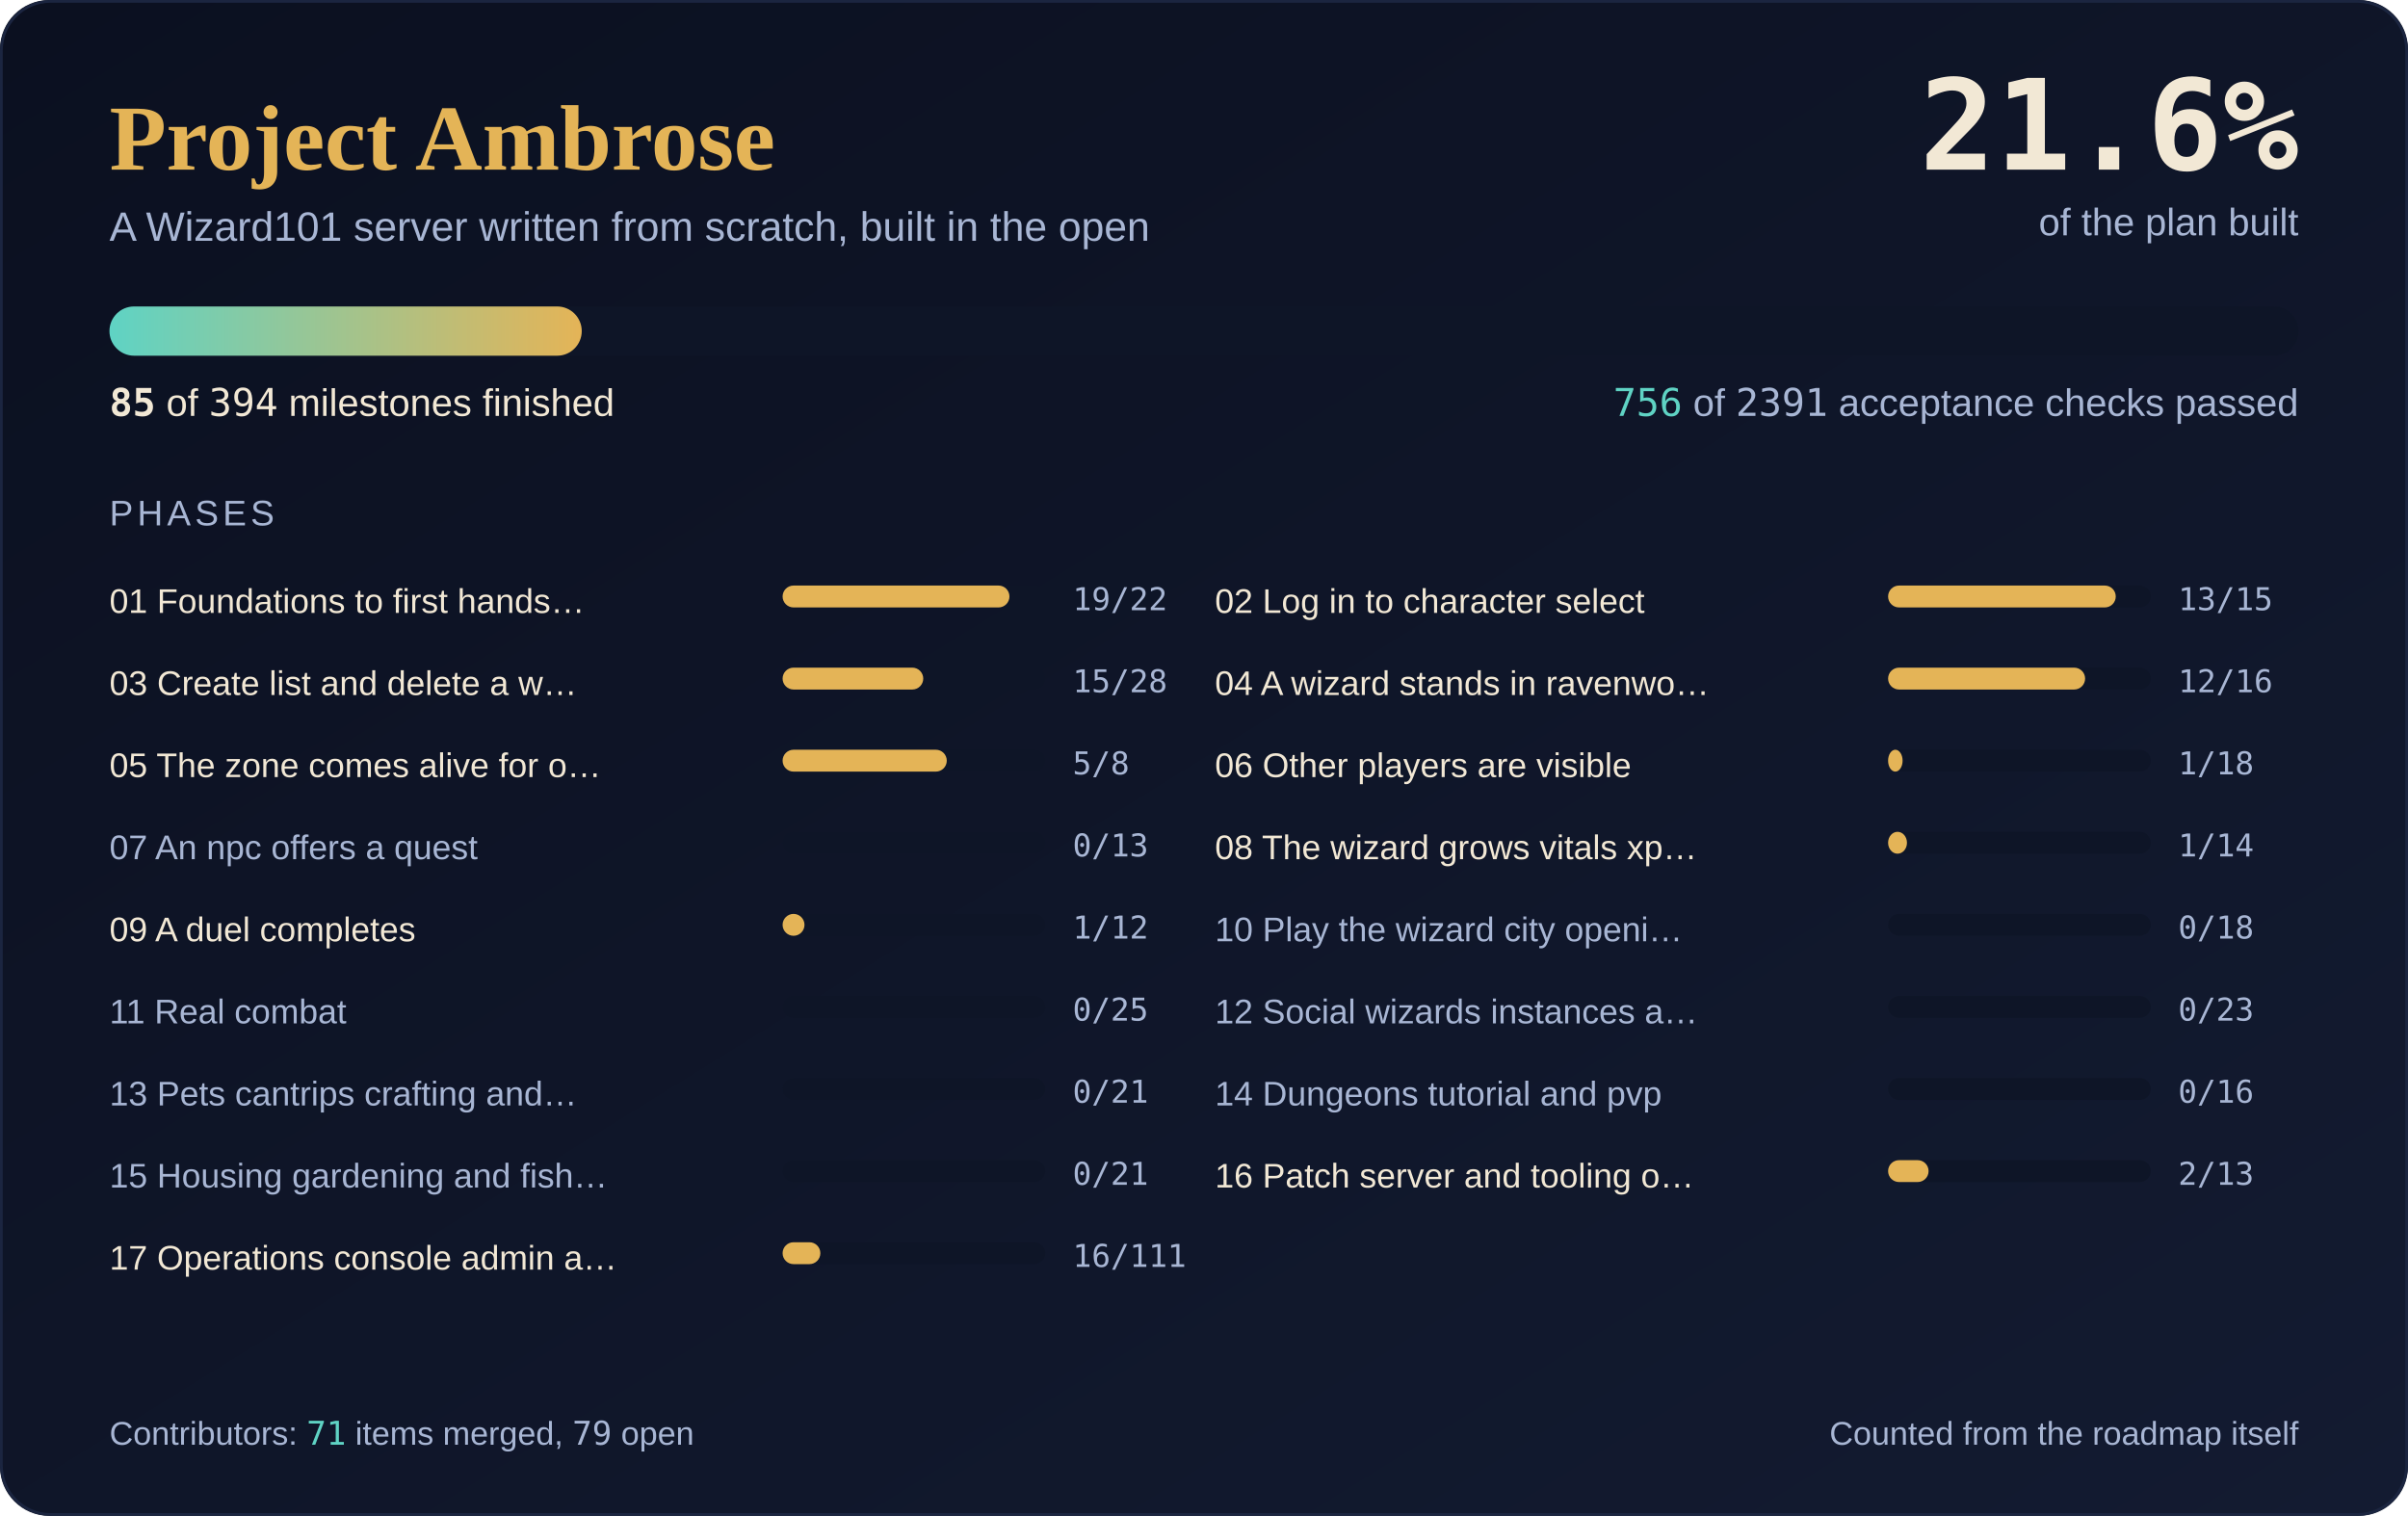
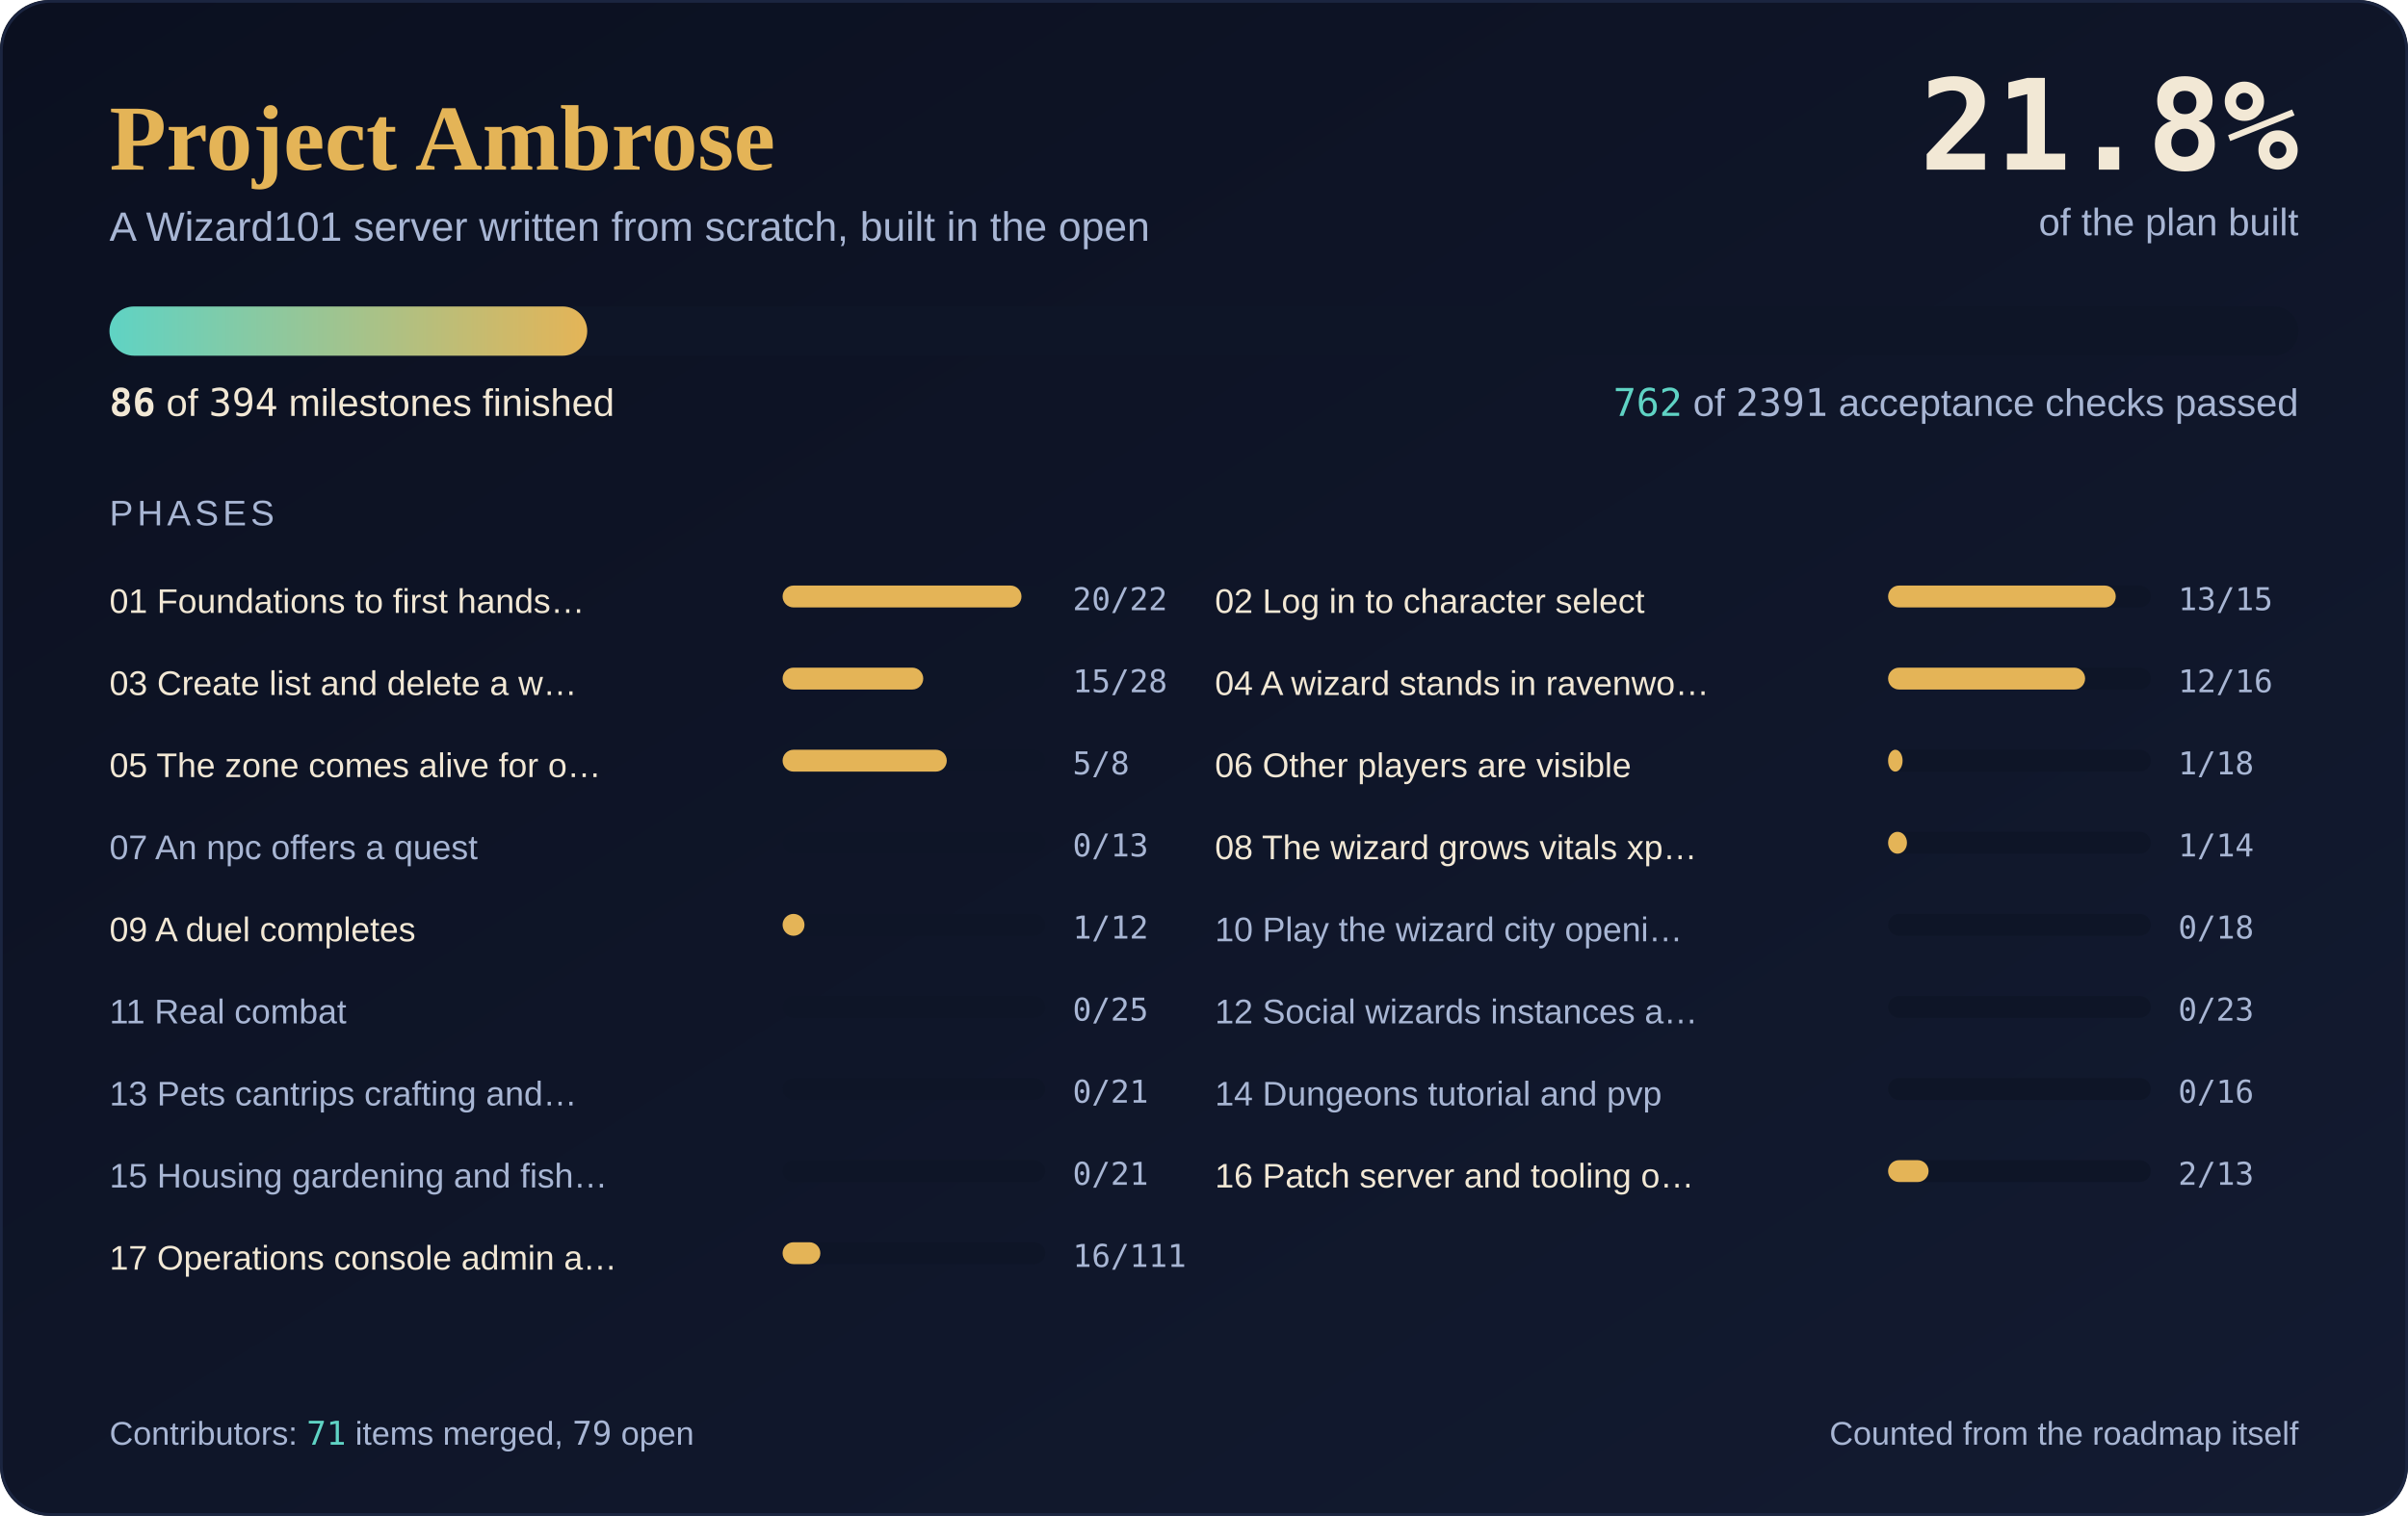
- <svg xmlns="http://www.w3.org/2000/svg" width="880" height="554" viewBox="0 0 880 554" role="img" aria-label="Project Ambrose progress: 85 of 394 milestones complete, 21.6 percent">
+ <svg xmlns="http://www.w3.org/2000/svg" width="880" height="554" viewBox="0 0 880 554" role="img" aria-label="Project Ambrose progress: 86 of 394 milestones complete, 21.8 percent">
  <defs>
    <linearGradient id="sky" x1="0" y1="0" x2="1" y2="1">
      <stop offset="0" stop-color="#0B1020" />
      <stop offset="1" stop-color="#131B31" />
    </linearGradient>
    <linearGradient id="fill" x1="0" y1="0" x2="1" y2="0">
      <stop offset="0" stop-color="#5FD3C4" />
      <stop offset="1" stop-color="#E4B457" />
    </linearGradient>
  </defs>
  <rect width="880" height="554" rx="18" fill="url(#sky)" />
  <rect x="0.5" y="0.5" width="879" height="553" rx="18" fill="none" stroke="#1B2540" />
  <text x="40" y="62" font-family="'Cormorant Garamond', Georgia, 'Times New Roman', serif" font-size="34" font-weight="600" fill="#E4B457">Project Ambrose</text>
  <text x="40" y="88" font-family="Karla, 'Segoe UI', 'Helvetica Neue', Arial, sans-serif" font-size="15" fill="#A8B6D4">A Wizard101 server written from scratch, built in the open</text>
-   <text x="840" y="62" text-anchor="end" font-family="'JetBrains Mono', Consolas, 'DejaVu Sans Mono', monospace" font-size="46" font-weight="700" fill="#F2E8D5">21.6%</text>
+   <text x="840" y="62" text-anchor="end" font-family="'JetBrains Mono', Consolas, 'DejaVu Sans Mono', monospace" font-size="46" font-weight="700" fill="#F2E8D5">21.8%</text>
  <text x="840" y="86" text-anchor="end" font-family="Karla, 'Segoe UI', 'Helvetica Neue', Arial, sans-serif" font-size="14" fill="#A8B6D4">of the plan built</text>
  <rect x="40" y="112" width="800" height="18" rx="9.0" fill="#0E1527" />
-   <rect x="40" y="112" width="172.6" height="18" rx="9.0" fill="url(#fill)" />
+   <rect x="40" y="112" width="174.6" height="18" rx="9.0" fill="url(#fill)" />
  <text x="40" y="152" font-family="Karla, 'Segoe UI', 'Helvetica Neue', Arial, sans-serif" font-size="14" fill="#F2E8D5">
-     <tspan font-family="'JetBrains Mono', Consolas, 'DejaVu Sans Mono', monospace" font-weight="700">85</tspan> of <tspan font-family="'JetBrains Mono', Consolas, 'DejaVu Sans Mono', monospace">394</tspan> milestones finished</text>
+     <tspan font-family="'JetBrains Mono', Consolas, 'DejaVu Sans Mono', monospace" font-weight="700">86</tspan> of <tspan font-family="'JetBrains Mono', Consolas, 'DejaVu Sans Mono', monospace">394</tspan> milestones finished</text>
  <text x="840" y="152" text-anchor="end" font-family="Karla, 'Segoe UI', 'Helvetica Neue', Arial, sans-serif" font-size="14" fill="#A8B6D4">
-     <tspan font-family="'JetBrains Mono', Consolas, 'DejaVu Sans Mono', monospace" fill="#5FD3C4">756</tspan> of <tspan font-family="'JetBrains Mono', Consolas, 'DejaVu Sans Mono', monospace">2391</tspan> acceptance checks passed</text>
+     <tspan font-family="'JetBrains Mono', Consolas, 'DejaVu Sans Mono', monospace" fill="#5FD3C4">762</tspan> of <tspan font-family="'JetBrains Mono', Consolas, 'DejaVu Sans Mono', monospace">2391</tspan> acceptance checks passed</text>
  <text x="40" y="192" font-family="Karla, 'Segoe UI', 'Helvetica Neue', Arial, sans-serif" font-size="13" fill="#A8B6D4" letter-spacing="1.5">PHASES</text>
  <text x="40" y="224" font-family="Karla, 'Segoe UI', 'Helvetica Neue', Arial, sans-serif" font-size="12.5" fill="#F2E8D5">01 Foundations to first hands…</text>
  <rect x="286" y="214" width="96" height="8" rx="4.0" fill="#0E1527" />
-   <rect x="286" y="214" width="82.9" height="8" rx="4.0" fill="#E4B457" />
-   <text x="392" y="223" font-family="'JetBrains Mono', Consolas, 'DejaVu Sans Mono', monospace" font-size="11.5" fill="#A8B6D4">19/22</text>
+   <rect x="286" y="214" width="87.3" height="8" rx="4.0" fill="#E4B457" />
+   <text x="392" y="223" font-family="'JetBrains Mono', Consolas, 'DejaVu Sans Mono', monospace" font-size="11.5" fill="#A8B6D4">20/22</text>
  <text x="444" y="224" font-family="Karla, 'Segoe UI', 'Helvetica Neue', Arial, sans-serif" font-size="12.5" fill="#F2E8D5">02 Log in to character select</text>
  <rect x="690" y="214" width="96" height="8" rx="4.0" fill="#0E1527" />
  <rect x="690" y="214" width="83.2" height="8" rx="4.0" fill="#E4B457" />
  <text x="796" y="223" font-family="'JetBrains Mono', Consolas, 'DejaVu Sans Mono', monospace" font-size="11.5" fill="#A8B6D4">13/15</text>
  <text x="40" y="254" font-family="Karla, 'Segoe UI', 'Helvetica Neue', Arial, sans-serif" font-size="12.5" fill="#F2E8D5">03 Create list and delete a w…</text>
  <rect x="286" y="244" width="96" height="8" rx="4.0" fill="#0E1527" />
  <rect x="286" y="244" width="51.4" height="8" rx="4.0" fill="#E4B457" />
  <text x="392" y="253" font-family="'JetBrains Mono', Consolas, 'DejaVu Sans Mono', monospace" font-size="11.5" fill="#A8B6D4">15/28</text>
  <text x="444" y="254" font-family="Karla, 'Segoe UI', 'Helvetica Neue', Arial, sans-serif" font-size="12.5" fill="#F2E8D5">04 A wizard stands in ravenwo…</text>
  <rect x="690" y="244" width="96" height="8" rx="4.0" fill="#0E1527" />
  <rect x="690" y="244" width="72.0" height="8" rx="4.0" fill="#E4B457" />
  <text x="796" y="253" font-family="'JetBrains Mono', Consolas, 'DejaVu Sans Mono', monospace" font-size="11.5" fill="#A8B6D4">12/16</text>
  <text x="40" y="284" font-family="Karla, 'Segoe UI', 'Helvetica Neue', Arial, sans-serif" font-size="12.5" fill="#F2E8D5">05 The zone comes alive for o…</text>
  <rect x="286" y="274" width="96" height="8" rx="4.0" fill="#0E1527" />
  <rect x="286" y="274" width="60.0" height="8" rx="4.0" fill="#E4B457" />
  <text x="392" y="283" font-family="'JetBrains Mono', Consolas, 'DejaVu Sans Mono', monospace" font-size="11.5" fill="#A8B6D4">5/8</text>
  <text x="444" y="284" font-family="Karla, 'Segoe UI', 'Helvetica Neue', Arial, sans-serif" font-size="12.5" fill="#F2E8D5">06 Other players are visible</text>
  <rect x="690" y="274" width="96" height="8" rx="4.0" fill="#0E1527" />
  <rect x="690" y="274" width="5.3" height="8" rx="4.0" fill="#E4B457" />
  <text x="796" y="283" font-family="'JetBrains Mono', Consolas, 'DejaVu Sans Mono', monospace" font-size="11.5" fill="#A8B6D4">1/18</text>
  <text x="40" y="314" font-family="Karla, 'Segoe UI', 'Helvetica Neue', Arial, sans-serif" font-size="12.5" fill="#A8B6D4">07 An npc offers a quest</text>
  <rect x="286" y="304" width="96" height="8" rx="4.0" fill="#0E1527" />
  <text x="392" y="313" font-family="'JetBrains Mono', Consolas, 'DejaVu Sans Mono', monospace" font-size="11.5" fill="#A8B6D4">0/13</text>
  <text x="444" y="314" font-family="Karla, 'Segoe UI', 'Helvetica Neue', Arial, sans-serif" font-size="12.5" fill="#F2E8D5">08 The wizard grows vitals xp…</text>
  <rect x="690" y="304" width="96" height="8" rx="4.0" fill="#0E1527" />
  <rect x="690" y="304" width="6.9" height="8" rx="4.0" fill="#E4B457" />
  <text x="796" y="313" font-family="'JetBrains Mono', Consolas, 'DejaVu Sans Mono', monospace" font-size="11.5" fill="#A8B6D4">1/14</text>
  <text x="40" y="344" font-family="Karla, 'Segoe UI', 'Helvetica Neue', Arial, sans-serif" font-size="12.5" fill="#F2E8D5">09 A duel completes</text>
  <rect x="286" y="334" width="96" height="8" rx="4.0" fill="#0E1527" />
  <rect x="286" y="334" width="8.0" height="8" rx="4.0" fill="#E4B457" />
  <text x="392" y="343" font-family="'JetBrains Mono', Consolas, 'DejaVu Sans Mono', monospace" font-size="11.5" fill="#A8B6D4">1/12</text>
  <text x="444" y="344" font-family="Karla, 'Segoe UI', 'Helvetica Neue', Arial, sans-serif" font-size="12.5" fill="#A8B6D4">10 Play the wizard city openi…</text>
  <rect x="690" y="334" width="96" height="8" rx="4.0" fill="#0E1527" />
  <text x="796" y="343" font-family="'JetBrains Mono', Consolas, 'DejaVu Sans Mono', monospace" font-size="11.5" fill="#A8B6D4">0/18</text>
  <text x="40" y="374" font-family="Karla, 'Segoe UI', 'Helvetica Neue', Arial, sans-serif" font-size="12.5" fill="#A8B6D4">11 Real combat</text>
  <rect x="286" y="364" width="96" height="8" rx="4.0" fill="#0E1527" />
  <text x="392" y="373" font-family="'JetBrains Mono', Consolas, 'DejaVu Sans Mono', monospace" font-size="11.5" fill="#A8B6D4">0/25</text>
  <text x="444" y="374" font-family="Karla, 'Segoe UI', 'Helvetica Neue', Arial, sans-serif" font-size="12.5" fill="#A8B6D4">12 Social wizards instances a…</text>
  <rect x="690" y="364" width="96" height="8" rx="4.0" fill="#0E1527" />
  <text x="796" y="373" font-family="'JetBrains Mono', Consolas, 'DejaVu Sans Mono', monospace" font-size="11.5" fill="#A8B6D4">0/23</text>
  <text x="40" y="404" font-family="Karla, 'Segoe UI', 'Helvetica Neue', Arial, sans-serif" font-size="12.5" fill="#A8B6D4">13 Pets cantrips crafting and…</text>
  <rect x="286" y="394" width="96" height="8" rx="4.0" fill="#0E1527" />
  <text x="392" y="403" font-family="'JetBrains Mono', Consolas, 'DejaVu Sans Mono', monospace" font-size="11.5" fill="#A8B6D4">0/21</text>
  <text x="444" y="404" font-family="Karla, 'Segoe UI', 'Helvetica Neue', Arial, sans-serif" font-size="12.5" fill="#A8B6D4">14 Dungeons tutorial and pvp</text>
  <rect x="690" y="394" width="96" height="8" rx="4.0" fill="#0E1527" />
  <text x="796" y="403" font-family="'JetBrains Mono', Consolas, 'DejaVu Sans Mono', monospace" font-size="11.5" fill="#A8B6D4">0/16</text>
  <text x="40" y="434" font-family="Karla, 'Segoe UI', 'Helvetica Neue', Arial, sans-serif" font-size="12.5" fill="#A8B6D4">15 Housing gardening and fish…</text>
  <rect x="286" y="424" width="96" height="8" rx="4.0" fill="#0E1527" />
  <text x="392" y="433" font-family="'JetBrains Mono', Consolas, 'DejaVu Sans Mono', monospace" font-size="11.5" fill="#A8B6D4">0/21</text>
  <text x="444" y="434" font-family="Karla, 'Segoe UI', 'Helvetica Neue', Arial, sans-serif" font-size="12.5" fill="#F2E8D5">16 Patch server and tooling o…</text>
  <rect x="690" y="424" width="96" height="8" rx="4.0" fill="#0E1527" />
  <rect x="690" y="424" width="14.8" height="8" rx="4.0" fill="#E4B457" />
  <text x="796" y="433" font-family="'JetBrains Mono', Consolas, 'DejaVu Sans Mono', monospace" font-size="11.5" fill="#A8B6D4">2/13</text>
  <text x="40" y="464" font-family="Karla, 'Segoe UI', 'Helvetica Neue', Arial, sans-serif" font-size="12.5" fill="#F2E8D5">17 Operations console admin a…</text>
  <rect x="286" y="454" width="96" height="8" rx="4.0" fill="#0E1527" />
  <rect x="286" y="454" width="13.8" height="8" rx="4.0" fill="#E4B457" />
  <text x="392" y="463" font-family="'JetBrains Mono', Consolas, 'DejaVu Sans Mono', monospace" font-size="11.5" fill="#A8B6D4">16/111</text>
  <text x="40" y="528" font-family="Karla, 'Segoe UI', 'Helvetica Neue', Arial, sans-serif" font-size="12" fill="#A8B6D4">Contributors: <tspan font-family="'JetBrains Mono', Consolas, 'DejaVu Sans Mono', monospace" fill="#5FD3C4">71</tspan> items merged, <tspan font-family="'JetBrains Mono', Consolas, 'DejaVu Sans Mono', monospace">79</tspan> open</text>
  <text x="840" y="528" text-anchor="end" font-family="Karla, 'Segoe UI', 'Helvetica Neue', Arial, sans-serif" font-size="12" fill="#A8B6D4">Counted from the roadmap itself</text>
</svg>
